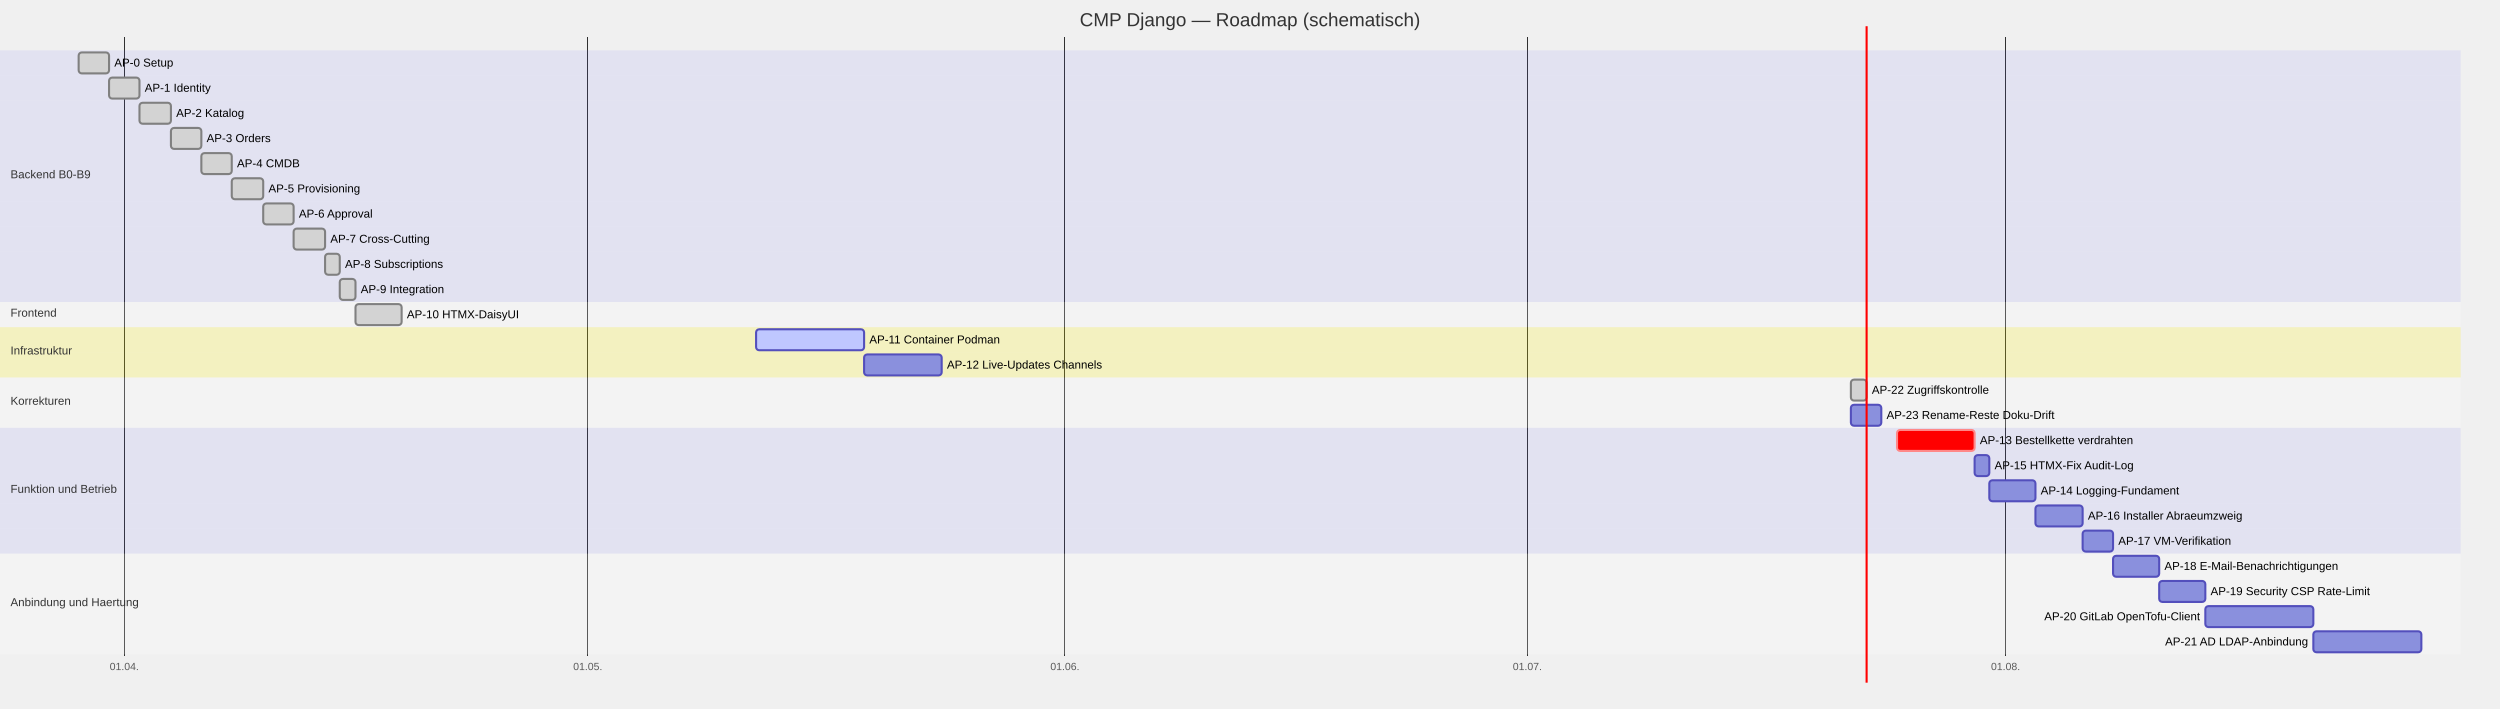
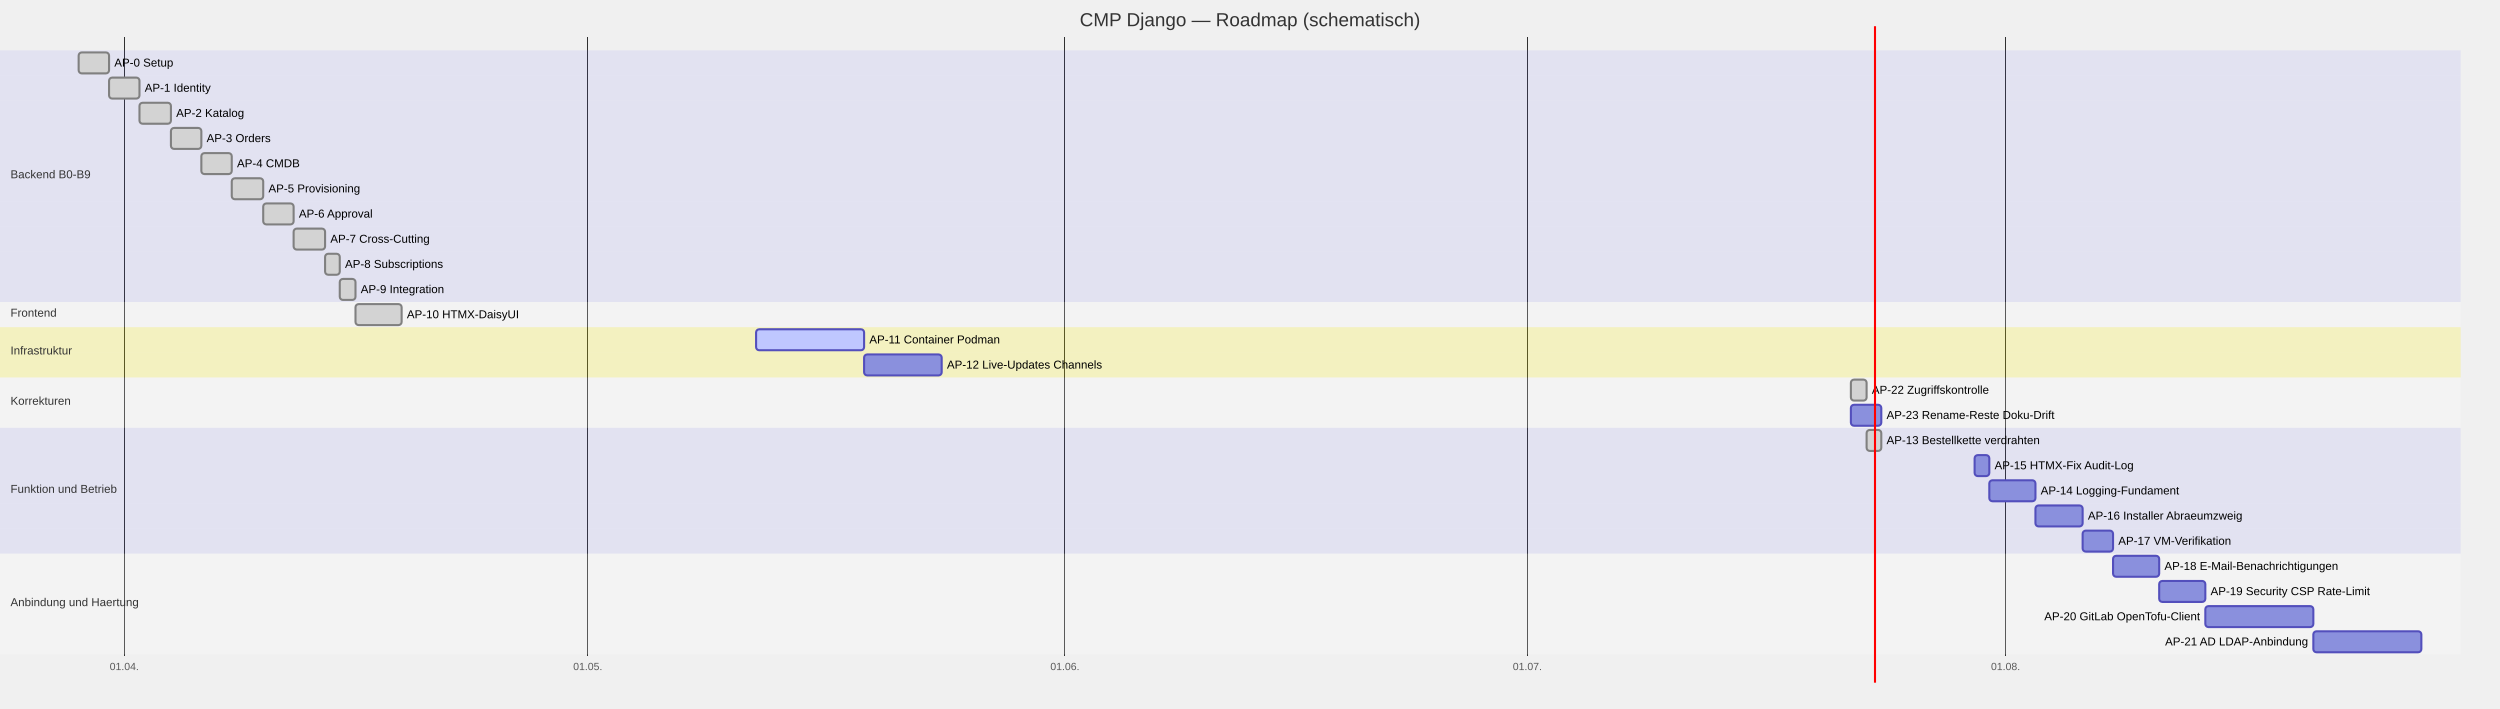
<svg xmlns="http://www.w3.org/2000/svg" id="my-svg" width="2384" viewBox="0 0 2384 676" style="max-width: 2384px; background-color: transparent;" role="graphics-document document" aria-roledescription="gantt">
  <style>#my-svg{font-family:"trebuchet ms",verdana,arial,sans-serif;font-size:16px;fill:#333;}@keyframes edge-animation-frame{from{stroke-dashoffset:0;}}@keyframes dash{to{stroke-dashoffset:0;}}#my-svg .edge-animation-slow{stroke-dasharray:9,5!important;stroke-dashoffset:900;animation:dash 50s linear infinite;stroke-linecap:round;}#my-svg .edge-animation-fast{stroke-dasharray:9,5!important;stroke-dashoffset:900;animation:dash 20s linear infinite;stroke-linecap:round;}#my-svg .error-icon{fill:#552222;}#my-svg .error-text{fill:#552222;stroke:#552222;}#my-svg .edge-thickness-normal{stroke-width:1px;}#my-svg .edge-thickness-thick{stroke-width:3.5px;}#my-svg .edge-pattern-solid{stroke-dasharray:0;}#my-svg .edge-thickness-invisible{stroke-width:0;fill:none;}#my-svg .edge-pattern-dashed{stroke-dasharray:3;}#my-svg .edge-pattern-dotted{stroke-dasharray:2;}#my-svg .marker{fill:#333333;stroke:#333333;}#my-svg .marker.cross{stroke:#333333;}#my-svg svg{font-family:"trebuchet ms",verdana,arial,sans-serif;font-size:16px;}#my-svg p{margin:0;}#my-svg .mermaid-main-font{font-family:"trebuchet ms",verdana,arial,sans-serif;}#my-svg .exclude-range{fill:#eeeeee;}#my-svg .section{stroke:none;opacity:0.2;}#my-svg .section0{fill:rgba(102, 102, 255, 0.49);}#my-svg .section2{fill:#fff400;}#my-svg .section1,#my-svg .section3{fill:white;opacity:0.2;}#my-svg .sectionTitle0{fill:#333;}#my-svg .sectionTitle1{fill:#333;}#my-svg .sectionTitle2{fill:#333;}#my-svg .sectionTitle3{fill:#333;}#my-svg .sectionTitle{text-anchor:start;font-family:"trebuchet ms",verdana,arial,sans-serif;}#my-svg .grid .tick{stroke:lightgrey;opacity:0.8;shape-rendering:crispEdges;}#my-svg .grid .tick text{font-family:"trebuchet ms",verdana,arial,sans-serif;fill:#333;}#my-svg .grid path{stroke-width:0;}#my-svg .today{fill:none;stroke:red;stroke-width:2px;}#my-svg .task{stroke-width:2;}#my-svg .taskText{text-anchor:middle;font-family:"trebuchet ms",verdana,arial,sans-serif;}#my-svg .taskTextOutsideRight{fill:black;text-anchor:start;font-family:"trebuchet ms",verdana,arial,sans-serif;}#my-svg .taskTextOutsideLeft{fill:black;text-anchor:end;}#my-svg .task.clickable{cursor:pointer;}#my-svg .taskText.clickable{cursor:pointer;fill:#003163!important;font-weight:bold;}#my-svg .taskTextOutsideLeft.clickable{cursor:pointer;fill:#003163!important;font-weight:bold;}#my-svg .taskTextOutsideRight.clickable{cursor:pointer;fill:#003163!important;font-weight:bold;}#my-svg .taskText0,#my-svg .taskText1,#my-svg .taskText2,#my-svg .taskText3{fill:white;}#my-svg .task0,#my-svg .task1,#my-svg .task2,#my-svg .task3{fill:#8a90dd;stroke:#534fbc;}#my-svg .taskTextOutside0,#my-svg .taskTextOutside2{fill:black;}#my-svg .taskTextOutside1,#my-svg .taskTextOutside3{fill:black;}#my-svg .active0,#my-svg .active1,#my-svg .active2,#my-svg .active3{fill:#bfc7ff;stroke:#534fbc;}#my-svg .activeText0,#my-svg .activeText1,#my-svg .activeText2,#my-svg .activeText3{fill:black!important;}#my-svg .done0,#my-svg .done1,#my-svg .done2,#my-svg .done3{stroke:grey;fill:lightgrey;stroke-width:2;}#my-svg .doneText0,#my-svg .doneText1,#my-svg .doneText2,#my-svg .doneText3{fill:black!important;}#my-svg .doneText0.taskTextOutsideLeft,#my-svg .doneText0.taskTextOutsideRight,#my-svg .doneText1.taskTextOutsideLeft,#my-svg .doneText1.taskTextOutsideRight,#my-svg .doneText2.taskTextOutsideLeft,#my-svg .doneText2.taskTextOutsideRight,#my-svg .doneText3.taskTextOutsideLeft,#my-svg .doneText3.taskTextOutsideRight{fill:black!important;}#my-svg .crit0,#my-svg .crit1,#my-svg .crit2,#my-svg .crit3{stroke:#ff8888;fill:red;stroke-width:2;}#my-svg .activeCrit0,#my-svg .activeCrit1,#my-svg .activeCrit2,#my-svg .activeCrit3{stroke:#ff8888;fill:#bfc7ff;stroke-width:2;}#my-svg .doneCrit0,#my-svg .doneCrit1,#my-svg .doneCrit2,#my-svg .doneCrit3{stroke:#ff8888;fill:lightgrey;stroke-width:2;cursor:pointer;shape-rendering:crispEdges;}#my-svg .milestone{transform:rotate(45deg) scale(0.8,0.8);}#my-svg .milestoneText{font-style:italic;}#my-svg .doneCritText0,#my-svg .doneCritText1,#my-svg .doneCritText2,#my-svg .doneCritText3{fill:black!important;}#my-svg .doneCritText0.taskTextOutsideLeft,#my-svg .doneCritText0.taskTextOutsideRight,#my-svg .doneCritText1.taskTextOutsideLeft,#my-svg .doneCritText1.taskTextOutsideRight,#my-svg .doneCritText2.taskTextOutsideLeft,#my-svg .doneCritText2.taskTextOutsideRight,#my-svg .doneCritText3.taskTextOutsideLeft,#my-svg .doneCritText3.taskTextOutsideRight{fill:black!important;}#my-svg .vert{stroke:navy;}#my-svg .vertText{font-size:15px;text-anchor:middle;fill:navy!important;}#my-svg .activeCritText0,#my-svg .activeCritText1,#my-svg .activeCritText2,#my-svg .activeCritText3{fill:black!important;}#my-svg .titleText{text-anchor:middle;font-size:18px;fill:#333;font-family:"trebuchet ms",verdana,arial,sans-serif;}#my-svg .node .neo-node{stroke:#9370DB;}#my-svg [data-look="neo"].node rect,#my-svg [data-look="neo"].cluster rect,#my-svg [data-look="neo"].node polygon{stroke:#9370DB;filter:drop-shadow(1px 2px 2px rgba(185, 185, 185, 1));}#my-svg [data-look="neo"].node path{stroke:#9370DB;stroke-width:1px;}#my-svg [data-look="neo"].node .outer-path{filter:drop-shadow(1px 2px 2px rgba(185, 185, 185, 1));}#my-svg [data-look="neo"].node .neo-line path{stroke:#9370DB;filter:none;}#my-svg [data-look="neo"].node circle{stroke:#9370DB;filter:drop-shadow(1px 2px 2px rgba(185, 185, 185, 1));}#my-svg [data-look="neo"].node circle .state-start{fill:#000000;}#my-svg [data-look="neo"].icon-shape .icon{fill:#9370DB;filter:drop-shadow(1px 2px 2px rgba(185, 185, 185, 1));}#my-svg [data-look="neo"].icon-shape .icon-neo path{stroke:#9370DB;filter:drop-shadow(1px 2px 2px rgba(185, 185, 185, 1));}#my-svg :root{--mermaid-font-family:"trebuchet ms",verdana,arial,sans-serif;}</style>
  <g />
  <g class="grid" transform="translate(75, 626)" fill="none" font-size="10" font-family="sans-serif" text-anchor="middle">
    <path class="domain" stroke="currentColor" d="M0.5,-591V0.5H2234.5V-591" />
    <g class="tick" opacity="1" transform="translate(43.5,0)">
      <line stroke="currentColor" y2="-591" />
      <text fill="#000" y="3" dy="1em" stroke="none" font-size="10" style="text-anchor: middle;">01.04.</text>
    </g>
    <g class="tick" opacity="1" transform="translate(485.5,0)">
      <line stroke="currentColor" y2="-591" />
      <text fill="#000" y="3" dy="1em" stroke="none" font-size="10" style="text-anchor: middle;">01.05.</text>
    </g>
    <g class="tick" opacity="1" transform="translate(940.5,0)">
      <line stroke="currentColor" y2="-591" />
      <text fill="#000" y="3" dy="1em" stroke="none" font-size="10" style="text-anchor: middle;">01.06.</text>
    </g>
    <g class="tick" opacity="1" transform="translate(1381.5,0)">
      <line stroke="currentColor" y2="-591" />
      <text fill="#000" y="3" dy="1em" stroke="none" font-size="10" style="text-anchor: middle;">01.07.</text>
    </g>
    <g class="tick" opacity="1" transform="translate(1837.5,0)">
      <line stroke="currentColor" y2="-591" />
      <text fill="#000" y="3" dy="1em" stroke="none" font-size="10" style="text-anchor: middle;">01.08.</text>
    </g>
  </g>
  <g>
    <rect x="0" y="48" width="2346.5" height="24" class="section section0" />
    <rect x="0" y="72" width="2346.5" height="24" class="section section0" />
    <rect x="0" y="96" width="2346.5" height="24" class="section section0" />
    <rect x="0" y="120" width="2346.5" height="24" class="section section0" />
    <rect x="0" y="144" width="2346.5" height="24" class="section section0" />
    <rect x="0" y="168" width="2346.5" height="24" class="section section0" />
    <rect x="0" y="192" width="2346.5" height="24" class="section section0" />
    <rect x="0" y="216" width="2346.5" height="24" class="section section0" />
    <rect x="0" y="240" width="2346.5" height="24" class="section section0" />
    <rect x="0" y="264" width="2346.5" height="24" class="section section0" />
    <rect x="0" y="288" width="2346.5" height="24" class="section section1" />
    <rect x="0" y="312" width="2346.5" height="24" class="section section2" />
    <rect x="0" y="336" width="2346.5" height="24" class="section section2" />
    <rect x="0" y="360" width="2346.5" height="24" class="section section3" />
    <rect x="0" y="384" width="2346.5" height="24" class="section section3" />
    <rect x="0" y="408" width="2346.5" height="24" class="section section0" />
    <rect x="0" y="432" width="2346.5" height="24" class="section section0" />
    <rect x="0" y="456" width="2346.5" height="24" class="section section0" />
    <rect x="0" y="480" width="2346.5" height="24" class="section section0" />
    <rect x="0" y="504" width="2346.5" height="24" class="section section0" />
    <rect x="0" y="528" width="2346.5" height="24" class="section section1" />
    <rect x="0" y="552" width="2346.5" height="24" class="section section1" />
    <rect x="0" y="576" width="2346.5" height="24" class="section section1" />
    <rect x="0" y="600" width="2346.5" height="24" class="section section1" />
  </g>
  <g>
    <rect id="my-svg-a0" rx="3" ry="3" x="75" y="50" width="29" height="20" transform-origin="89.5px 60px" class="task done0" />
    <rect id="my-svg-a1" rx="3" ry="3" x="104" y="74" width="29" height="20" transform-origin="118.5px 84px" class="task done0" />
    <rect id="my-svg-a2" rx="3" ry="3" x="133" y="98" width="30" height="20" transform-origin="148px 108px" class="task done0" />
    <rect id="my-svg-a3" rx="3" ry="3" x="163" y="122" width="29" height="20" transform-origin="177.5px 132px" class="task done0" />
    <rect id="my-svg-a4" rx="3" ry="3" x="192" y="146" width="29" height="20" transform-origin="206.5px 156px" class="task done0" />
    <rect id="my-svg-a5" rx="3" ry="3" x="221" y="170" width="30" height="20" transform-origin="236px 180px" class="task done0" />
    <rect id="my-svg-a6" rx="3" ry="3" x="251" y="194" width="29" height="20" transform-origin="265.5px 204px" class="task done0" />
    <rect id="my-svg-a7" rx="3" ry="3" x="280" y="218" width="30" height="20" transform-origin="295px 228px" class="task done0" />
    <rect id="my-svg-a8" rx="3" ry="3" x="310" y="242" width="14" height="20" transform-origin="317px 252px" class="task done0" />
    <rect id="my-svg-a9" rx="3" ry="3" x="324" y="266" width="15" height="20" transform-origin="331.5px 276px" class="task done0" />
    <rect id="my-svg-a10" rx="3" ry="3" x="339" y="290" width="44" height="20" transform-origin="361px 300px" class="task done1" />
    <rect id="my-svg-a11" rx="3" ry="3" x="721" y="314" width="103" height="20" transform-origin="772.5px 324px" class="task active2" />
    <rect id="my-svg-a12" rx="3" ry="3" x="824" y="338" width="74" height="20" transform-origin="861px 348px" class="task task2" />
    <rect id="my-svg-a22" rx="3" ry="3" x="1765" y="362" width="15" height="20" transform-origin="1772.5px 372px" class="task done3" />
    <rect id="my-svg-a23" rx="3" ry="3" x="1765" y="386" width="29" height="20" transform-origin="1779.5px 396px" class="task task3" />
-     <rect id="my-svg-a13" rx="3" ry="3" x="1809" y="410" width="74" height="20" transform-origin="1846px 420px" class="task crit0" />
+     <rect id="my-svg-a13" rx="3" ry="3" x="1780" y="410" width="14" height="20" transform-origin="1787px 420px" class="task done0" />
    <rect id="my-svg-a15" rx="3" ry="3" x="1883" y="434" width="14" height="20" transform-origin="1890px 444px" class="task task0" />
    <rect id="my-svg-a14" rx="3" ry="3" x="1897" y="458" width="44" height="20" transform-origin="1919px 468px" class="task task0" />
    <rect id="my-svg-a16" rx="3" ry="3" x="1941" y="482" width="45" height="20" transform-origin="1963.5px 492px" class="task task0" />
    <rect id="my-svg-a17" rx="3" ry="3" x="1986" y="506" width="29" height="20" transform-origin="2000.5px 516px" class="task task0" />
    <rect id="my-svg-a18" rx="3" ry="3" x="2015" y="530" width="44" height="20" transform-origin="2037px 540px" class="task task1" />
    <rect id="my-svg-a19" rx="3" ry="3" x="2059" y="554" width="44" height="20" transform-origin="2081px 564px" class="task task1" />
    <rect id="my-svg-a20" rx="3" ry="3" x="2103" y="578" width="103" height="20" transform-origin="2154.5px 588px" class="task task1" />
    <rect id="my-svg-a21" rx="3" ry="3" x="2206" y="602" width="103" height="20" transform-origin="2257.5px 612px" class="task task1" />
    <text id="my-svg-a0-text" font-size="11" x="109" y="63.5" class="taskTextOutsideRight taskTextOutside0  doneText0 width-53.546875">AP-0 Setup            </text>
    <text id="my-svg-a1-text" font-size="11" x="138" y="87.5" class="taskTextOutsideRight taskTextOutside0  doneText0 width-64.802734375">AP-1 Identity         </text>
    <text id="my-svg-a2-text" font-size="11" x="168" y="111.5" class="taskTextOutsideRight taskTextOutside0  doneText0 width-63.14306640625">AP-2 Katalog          </text>
    <text id="my-svg-a3-text" font-size="11" x="197" y="135.5" class="taskTextOutsideRight taskTextOutside0  doneText0 width-58.83447265625">AP-3 Orders           </text>
    <text id="my-svg-a4-text" font-size="11" x="226" y="159.5" class="taskTextOutsideRight taskTextOutside0  doneText0 width-53.109375">AP-4 CMDB             </text>
    <text id="my-svg-a5-text" font-size="11" x="256" y="183.5" class="taskTextOutsideRight taskTextOutside0  doneText0 width-84.71337890625">AP-5 Provisioning     </text>
    <text id="my-svg-a6-text" font-size="11" x="285" y="207.5" class="taskTextOutsideRight taskTextOutside0  doneText0 width-68.484375">AP-6 Approval         </text>
    <text id="my-svg-a7-text" font-size="11" x="315" y="231.5" class="taskTextOutsideRight taskTextOutside0  doneText0 width-91.9052734375">AP-7 Cross-Cutting    </text>
    <text id="my-svg-a8-text" font-size="11" x="329" y="255.5" class="taskTextOutsideRight taskTextOutside0  doneText0 width-91.0234375">AP-8 Subscriptions    </text>
    <text id="my-svg-a9-text" font-size="11" x="344" y="279.5" class="taskTextOutsideRight taskTextOutside0  doneText0 width-80.171875">AP-9 Integration      </text>
    <text id="my-svg-a10-text" font-size="11" x="388" y="303.5" class="taskTextOutsideRight taskTextOutside1  doneText1 width-98.796875">AP-10 HTMX-DaisyUI    </text>
    <text id="my-svg-a11-text" font-size="11" x="829" y="327.5" class="taskTextOutsideRight taskTextOutside2 activeText2 width-121.453125">AP-11 Container Podman </text>
    <text id="my-svg-a12-text" font-size="11" x="903" y="351.5" class="taskTextOutsideRight taskTextOutside2  width-143.57421875">AP-12 Live-Updates Channels </text>
    <text id="my-svg-a22-text" font-size="11" x="1785" y="375.5" class="taskTextOutsideRight taskTextOutside3  doneText3 width-113.59375">AP-22 Zugriffskontrolle       </text>
    <text id="my-svg-a23-text" font-size="11" x="1799" y="399.5" class="taskTextOutsideRight taskTextOutside3  width-155.9814453125">AP-23 Rename-Reste Doku-Drift </text>
-     <text id="my-svg-a13-text" font-size="11" x="1888" y="423.5" class="taskTextOutsideRight taskTextOutside0  critText0 width-148.859375">AP-13 Bestellkette verdrahten </text>
+     <text id="my-svg-a13-text" font-size="11" x="1799" y="423.5" class="taskTextOutsideRight taskTextOutside0  doneText0 width-148.859375">AP-13 Bestellkette verdrahten </text>
    <text id="my-svg-a15-text" font-size="11" x="1902" y="447.5" class="taskTextOutsideRight taskTextOutside0  width-127.8271484375">AP-15 HTMX-Fix Audit-Log      </text>
    <text id="my-svg-a14-text" font-size="11" x="1946" y="471.5" class="taskTextOutsideRight taskTextOutside0  width-128.578125">AP-14 Logging-Fundament       </text>
    <text id="my-svg-a16-text" font-size="11" x="1991" y="495.5" class="taskTextOutsideRight taskTextOutside0  width-147.001953125">AP-16 Installer Abraeumzweig  </text>
    <text id="my-svg-a17-text" font-size="11" x="2020" y="519.5" class="taskTextOutsideRight taskTextOutside0  width-106.9375">AP-17 VM-Verifikation         </text>
    <text id="my-svg-a18-text" font-size="11" x="2064" y="543.5" class="taskTextOutsideRight taskTextOutside1  width-162.359375">AP-18 E-Mail-Benachrichtigungen </text>
    <text id="my-svg-a19-text" font-size="11" x="2108" y="567.5" class="taskTextOutsideRight taskTextOutside1  width-148.44580078125">AP-19 Security CSP Rate-Limit   </text>
    <text id="my-svg-a20-text" font-size="11" x="2098" y="591.5" class="taskTextOutsideLeft taskTextOutside1">AP-20 GitLab OpenTofu-Client    </text>
    <text id="my-svg-a21-text" font-size="11" x="2201" y="615.5" class="taskTextOutsideLeft taskTextOutside1">AP-21 AD LDAP-Anbindung         </text>
  </g>
  <g>
    <text dy="0em" x="10" y="170" font-size="11" class="sectionTitle sectionTitle0">
      <tspan alignment-baseline="central" x="10">Backend B0-B9</tspan>
    </text>
    <text dy="0em" x="10" y="302" font-size="11" class="sectionTitle sectionTitle1">
      <tspan alignment-baseline="central" x="10">Frontend</tspan>
    </text>
    <text dy="0em" x="10" y="338" font-size="11" class="sectionTitle sectionTitle2">
      <tspan alignment-baseline="central" x="10">Infrastruktur</tspan>
    </text>
    <text dy="0em" x="10" y="386" font-size="11" class="sectionTitle sectionTitle3">
      <tspan alignment-baseline="central" x="10">Korrekturen</tspan>
    </text>
    <text dy="0em" x="10" y="470" font-size="11" class="sectionTitle sectionTitle0">
      <tspan alignment-baseline="central" x="10">Funktion und Betrieb</tspan>
    </text>
    <text dy="0em" x="10" y="578" font-size="11" class="sectionTitle sectionTitle1">
      <tspan alignment-baseline="central" x="10">Anbindung und Haertung</tspan>
    </text>
  </g>
  <g class="today">
-     <line x1="1780" x2="1780" y1="25" y2="651" class="today" />
+     <line x1="1788" x2="1788" y1="25" y2="651" class="today" />
  </g>
  <text x="1192" y="25" class="titleText">CMP Django — Roadmap (schematisch)</text>
</svg>
